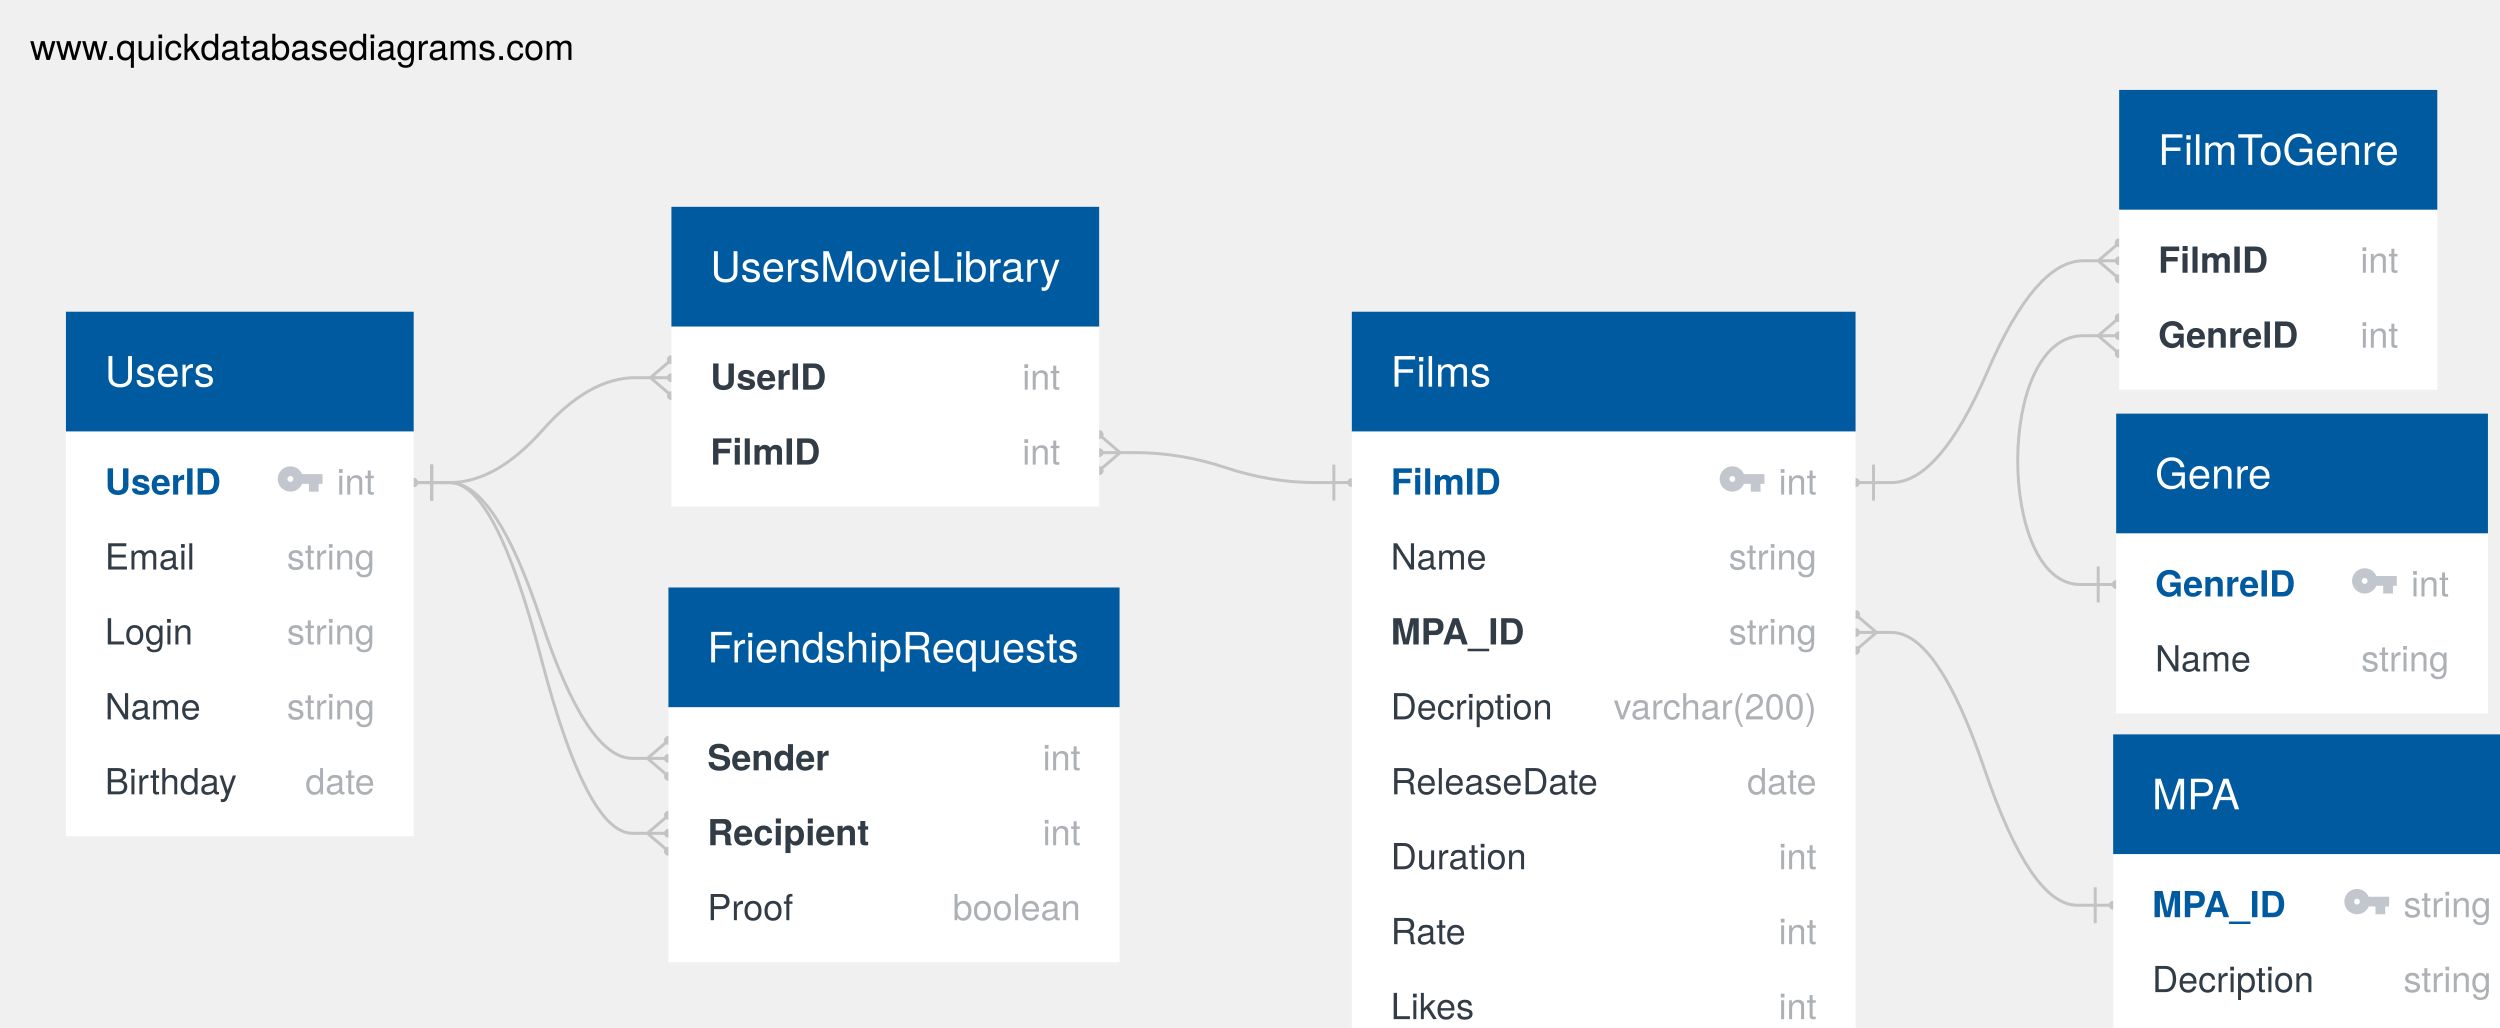
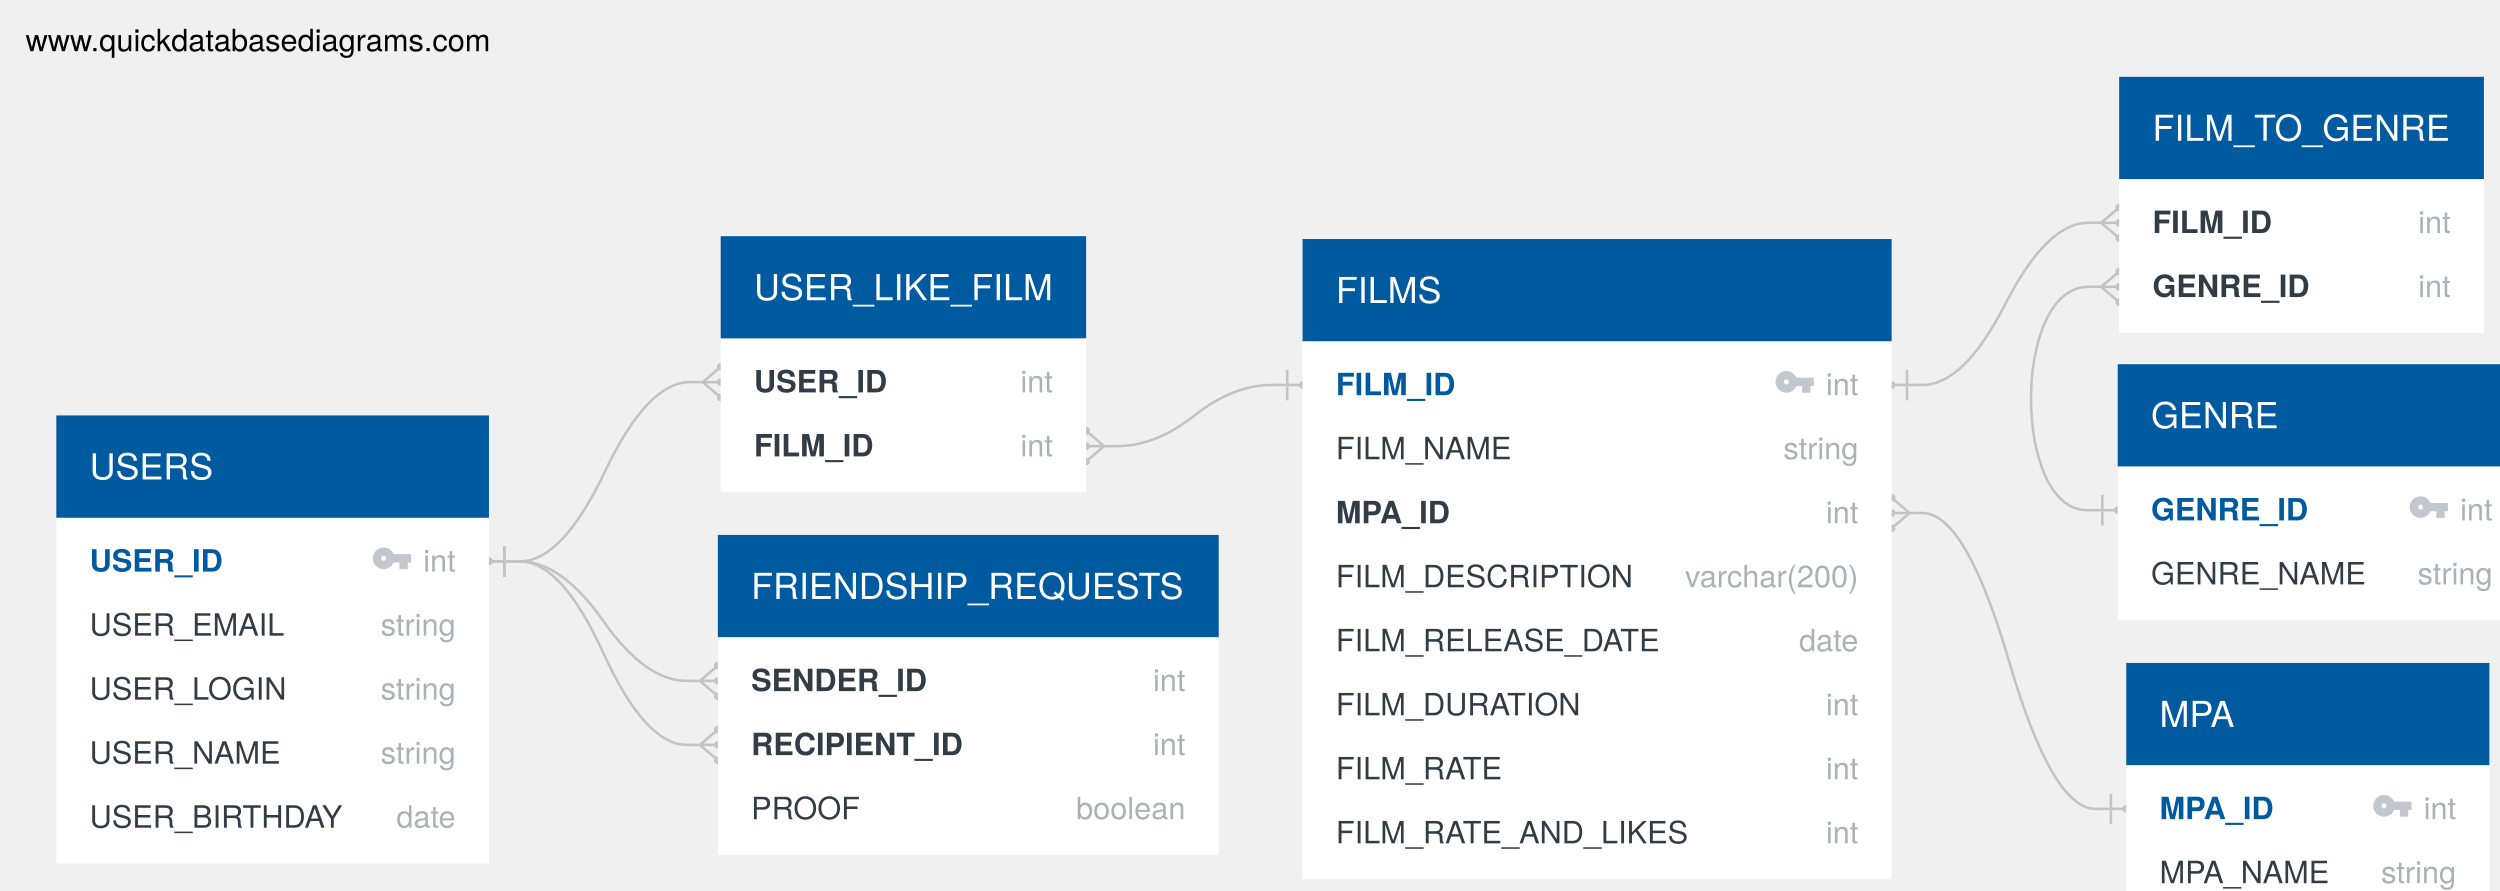
<svg xmlns="http://www.w3.org/2000/svg" class="diagram-root" style="background: #f5f6f6">
  <style>.diagram-root { font-family: "Helvetica Neue", sans-serif; font-size: 12px; } .t { overflow: visible; } .t-bg { y: 40; fill: #fff;   } .th { fill: #005aa0;   } .tht { fill: #fff; font-size: 14px;  } .tf { fill: #323c46; overflow: visible; } .tf.pk { fill: #005aa0; font-weight: bold; } .tf.fk { font-weight: bold; } .ty { fill: #adb1b5; font-weight: normal; text-anchor: end; } .r { fill: transparent; stroke: #c3c3c3; stroke-width: 1; } .l { stroke: 1; } .i { fill: #c2c7ce; stroke: #c2c7ce; } .i.ix { fill: #afb3b6; stroke: #000; } .fa { fill: transparent; overflow: visible; } .fa .bg.hover { fill: #f7f7f7; } .c { cy: 12; r: 4; stroke: #d2d2dc; fill: #d2d2dc; } .hr { fill: transparent; stroke: #323c46; stroke-opacity: 0.035; stroke-width: 13; } .dc { stroke: #fa5a3c; fill: #fa5a3c; } .x { stroke: white; stroke-width: 1; } .hl .th { fill: #1b9bff; } .hl .tht {  } .fhl .bg { fill: #e7f4ff; } .fhls .bg {  } .r.hl { stroke: #1b9bff; } .dim { opacity: 0.25; }</style>
-   <g class="drawing-wrapper" transform="translate(-43, -82) scale(1,1)">
+   <g class="drawing-wrapper" transform="translate(-38.00333, -53.33333) scale(1,1)">
    <g class="rs">
-       <path d="M 662.05 293 m -1, 0 a 1,1 0 1,0 2,0 a 1,1 0 1,0 -2,0 M 662.05 293 m -0.5, 0 a 0.5,0.5 0 1,0 1,0 a 0.5,0.5 0 1,0 -1,0  M662.05 293 L662.05 293 674.05 293 M 662.05 299 m -1, 0 a 1,1 0 1,0 2,0 a 1,1 0 1,0 -2,0 M 662.05 299 m -0.5, 0 a 0.5,0.5 0 1,0 1,0 a 0.5,0.5 0 1,0 -1,0  M662.05 299 L662.05 299 669.05 293 662.05 287 M 662.05 287 m -1, 0 a 1,1 0 1,0 2,0 a 1,1 0 1,0 -2,0 M 662.05 287 m -0.5, 0 a 0.5,0.5 0 1,0 1,0 a 0.5,0.5 0 1,0 -1,0  M674.05 293 Q 689.54 293, 705.03 338.5 T 736 384 M 748 384 m -1, 0 a 1,1 0 1,0 2,0 a 1,1 0 1,0 -2,0 M 748 384 m -0.5, 0 a 0.5,0.5 0 1,0 1,0 a 0.5,0.5 0 1,0 -1,0  M748 384 L748 384 736 384 M742 390 L742 390 742 378" id="h150312143" class="r" />
-       <path d="M 266 335 m -1, 0 a 1,1 0 1,0 2,0 a 1,1 0 1,0 -2,0 M 266 335 m -0.5, 0 a 0.5,0.5 0 1,0 1,0 a 0.5,0.5 0 1,0 -1,0  M266 335 L266 335 254 335 M 266 341 m -1, 0 a 1,1 0 1,0 2,0 a 1,1 0 1,0 -2,0 M 266 341 m -0.5, 0 a 0.5,0.5 0 1,0 1,0 a 0.5,0.5 0 1,0 -1,0  M266 341 L266 341 259 335 266 329 M 266 329 m -1, 0 a 1,1 0 1,0 2,0 a 1,1 0 1,0 -2,0 M 266 329 m -0.5, 0 a 0.5,0.5 0 1,0 1,0 a 0.5,0.5 0 1,0 -1,0  M254 335 Q 238.76 335, 223.51 289 T 193.01 243 M 181.01 243 m -1, 0 a 1,1 0 1,0 2,0 a 1,1 0 1,0 -2,0 M 181.01 243 m -0.5, 0 a 0.5,0.5 0 1,0 1,0 a 0.5,0.5 0 1,0 -1,0  M181.01 243 L181.01 243 193.01 243 M187.01 249 L187.01 249 187.01 237" id="h1189701116" class="r" />
-       <path d="M 266 360 m -1, 0 a 1,1 0 1,0 2,0 a 1,1 0 1,0 -2,0 M 266 360 m -0.5, 0 a 0.5,0.5 0 1,0 1,0 a 0.5,0.5 0 1,0 -1,0  M266 360 L266 360 254 360 M 266 366 m -1, 0 a 1,1 0 1,0 2,0 a 1,1 0 1,0 -2,0 M 266 366 m -0.5, 0 a 0.5,0.5 0 1,0 1,0 a 0.5,0.5 0 1,0 -1,0  M266 366 L266 366 259 360 266 354 M 266 354 m -1, 0 a 1,1 0 1,0 2,0 a 1,1 0 1,0 -2,0 M 266 354 m -0.5, 0 a 0.5,0.5 0 1,0 1,0 a 0.5,0.5 0 1,0 -1,0  M254 360 Q 238.76 360, 223.51 301.5 T 193.01 243 M 181.01 243 m -1, 0 a 1,1 0 1,0 2,0 a 1,1 0 1,0 -2,0 M 181.01 243 m -0.5, 0 a 0.5,0.5 0 1,0 1,0 a 0.5,0.5 0 1,0 -1,0  M181.01 243 L181.01 243 193.01 243 M187.01 249 L187.01 249 187.01 237" id="h3478365241" class="r" />
-       <path d="M 267 208 m -1, 0 a 1,1 0 1,0 2,0 a 1,1 0 1,0 -2,0 M 267 208 m -0.5, 0 a 0.5,0.5 0 1,0 1,0 a 0.5,0.5 0 1,0 -1,0  M267 208 L267 208 255 208 M 267 214 m -1, 0 a 1,1 0 1,0 2,0 a 1,1 0 1,0 -2,0 M 267 214 m -0.5, 0 a 0.5,0.5 0 1,0 1,0 a 0.5,0.5 0 1,0 -1,0  M267 214 L267 214 260 208 267 202 M 267 202 m -1, 0 a 1,1 0 1,0 2,0 a 1,1 0 1,0 -2,0 M 267 202 m -0.5, 0 a 0.5,0.5 0 1,0 1,0 a 0.5,0.5 0 1,0 -1,0  M255 208 Q 239.51 208, 224.01 225.5 T 193.01 243 M 181.01 243 m -1, 0 a 1,1 0 1,0 2,0 a 1,1 0 1,0 -2,0 M 181.01 243 m -0.5, 0 a 0.5,0.5 0 1,0 1,0 a 0.5,0.5 0 1,0 -1,0  M181.01 243 L181.01 243 193.01 243 M187.01 249 L187.01 249 187.01 237" id="h3052581396" class="r" />
-       <path d="M 409.7 233 m -1, 0 a 1,1 0 1,0 2,0 a 1,1 0 1,0 -2,0 M 409.7 233 m -0.5, 0 a 0.5,0.5 0 1,0 1,0 a 0.5,0.5 0 1,0 -1,0  M409.7 233 L409.7 233 421.7 233 M 409.7 239 m -1, 0 a 1,1 0 1,0 2,0 a 1,1 0 1,0 -2,0 M 409.7 239 m -0.5, 0 a 0.5,0.5 0 1,0 1,0 a 0.5,0.5 0 1,0 -1,0  M409.7 239 L409.7 239 416.7 233 409.7 227 M 409.7 227 m -1, 0 a 1,1 0 1,0 2,0 a 1,1 0 1,0 -2,0 M 409.7 227 m -0.5, 0 a 0.5,0.5 0 1,0 1,0 a 0.5,0.5 0 1,0 -1,0  M421.7 233 Q 436.78 233, 451.85 238 T 482 243 M 494 243 m -1, 0 a 1,1 0 1,0 2,0 a 1,1 0 1,0 -2,0 M 494 243 m -0.5, 0 a 0.5,0.5 0 1,0 1,0 a 0.5,0.5 0 1,0 -1,0  M494 243 L494 243 482 243 M488 249 L488 249 488 237" id="h4011824699" class="r" />
-       <path d="M 750 169 m -1, 0 a 1,1 0 1,0 2,0 a 1,1 0 1,0 -2,0 M 750 169 m -0.5, 0 a 0.5,0.5 0 1,0 1,0 a 0.5,0.5 0 1,0 -1,0  M750 169 L750 169 738 169 M 750 175 m -1, 0 a 1,1 0 1,0 2,0 a 1,1 0 1,0 -2,0 M 750 175 m -0.5, 0 a 0.5,0.5 0 1,0 1,0 a 0.5,0.5 0 1,0 -1,0  M750 175 L750 175 743 169 750 163 M 750 163 m -1, 0 a 1,1 0 1,0 2,0 a 1,1 0 1,0 -2,0 M 750 163 m -0.5, 0 a 0.5,0.5 0 1,0 1,0 a 0.5,0.5 0 1,0 -1,0  M738 169 Q 722.02 169, 706.03 206 T 674.05 243 M 662.05 243 m -1, 0 a 1,1 0 1,0 2,0 a 1,1 0 1,0 -2,0 M 662.05 243 m -0.5, 0 a 0.5,0.5 0 1,0 1,0 a 0.5,0.5 0 1,0 -1,0  M662.05 243 L662.05 243 674.05 243 M668.05 249 L668.05 249 668.05 237" id="h2087399304" class="r" />
-       <path d="M 750 194 m -1, 0 a 1,1 0 1,0 2,0 a 1,1 0 1,0 -2,0 M 750 194 m -0.5, 0 a 0.5,0.5 0 1,0 1,0 a 0.5,0.5 0 1,0 -1,0  M750 194 L750 194 738 194 M 750 200 m -1, 0 a 1,1 0 1,0 2,0 a 1,1 0 1,0 -2,0 M 750 200 m -0.5, 0 a 0.5,0.5 0 1,0 1,0 a 0.5,0.5 0 1,0 -1,0  M750 200 L750 200 743 194 750 188 M 750 188 m -1, 0 a 1,1 0 1,0 2,0 a 1,1 0 1,0 -2,0 M 750 188 m -0.5, 0 a 0.5,0.5 0 1,0 1,0 a 0.5,0.5 0 1,0 -1,0  M738 194 C 708.731 194, 709.331 277, 737 277 M 749 277 m -1, 0 a 1,1 0 1,0 2,0 a 1,1 0 1,0 -2,0 M 749 277 m -0.5, 0 a 0.5,0.5 0 1,0 1,0 a 0.5,0.5 0 1,0 -1,0  M749 277 L749 277 737 277 M743 283 L743 283 743 271" id="h2916041930" class="r" />
+       <path d="M 318.33 319.23 m -1, 0 a 1,1 0 1,0 2,0 a 1,1 0 1,0 -2,0 M 318.33 319.23 m -0.5, 0 a 0.5,0.5 0 1,0 1,0 a 0.5,0.5 0 1,0 -1,0  M318.33 319.23 L318.33 319.23 306.33 319.23 M 318.33 325.23 m -1, 0 a 1,1 0 1,0 2,0 a 1,1 0 1,0 -2,0 M 318.33 325.23 m -0.5, 0 a 0.5,0.5 0 1,0 1,0 a 0.5,0.5 0 1,0 -1,0  M318.33 325.23 L318.33 325.23 311.33 319.23 318.33 313.23 M 318.33 313.23 m -1, 0 a 1,1 0 1,0 2,0 a 1,1 0 1,0 -2,0 M 318.33 313.23 m -0.5, 0 a 0.5,0.5 0 1,0 1,0 a 0.5,0.5 0 1,0 -1,0  M306.33 319.23 Q 289.99 319.23, 273.64 295.9 T 240.94 272.56 M 228.94 272.56 m -1, 0 a 1,1 0 1,0 2,0 a 1,1 0 1,0 -2,0 M 228.94 272.56 m -0.5, 0 a 0.5,0.5 0 1,0 1,0 a 0.5,0.5 0 1,0 -1,0  M228.94 272.56 L228.94 272.56 240.94 272.56 M234.94 278.56 L234.94 278.56 234.94 266.56" id="h3409216348" class="r" />
+       <path d="M 318.33 344.23 m -1, 0 a 1,1 0 1,0 2,0 a 1,1 0 1,0 -2,0 M 318.33 344.23 m -0.5, 0 a 0.5,0.5 0 1,0 1,0 a 0.5,0.5 0 1,0 -1,0  M318.33 344.23 L318.33 344.23 306.33 344.23 M 318.33 350.23 m -1, 0 a 1,1 0 1,0 2,0 a 1,1 0 1,0 -2,0 M 318.33 350.23 m -0.5, 0 a 0.5,0.5 0 1,0 1,0 a 0.5,0.5 0 1,0 -1,0  M318.33 350.23 L318.33 350.23 311.33 344.23 318.33 338.23 M 318.33 338.23 m -1, 0 a 1,1 0 1,0 2,0 a 1,1 0 1,0 -2,0 M 318.33 338.23 m -0.5, 0 a 0.5,0.5 0 1,0 1,0 a 0.5,0.5 0 1,0 -1,0  M306.33 344.23 Q 289.99 344.23, 273.64 308.4 T 240.94 272.56 M 228.94 272.56 m -1, 0 a 1,1 0 1,0 2,0 a 1,1 0 1,0 -2,0 M 228.94 272.56 m -0.5, 0 a 0.5,0.5 0 1,0 1,0 a 0.5,0.5 0 1,0 -1,0  M228.94 272.56 L228.94 272.56 240.94 272.56 M234.94 278.56 L234.94 278.56 234.94 266.56" id="h3196631091" class="r" />
+       <path d="M 776.71 253.67 m -1, 0 a 1,1 0 1,0 2,0 a 1,1 0 1,0 -2,0 M 776.71 253.67 m -0.5, 0 a 0.5,0.5 0 1,0 1,0 a 0.5,0.5 0 1,0 -1,0  M776.71 253.67 L776.71 253.67 788.71 253.67 M 776.71 259.67 m -1, 0 a 1,1 0 1,0 2,0 a 1,1 0 1,0 -2,0 M 776.71 259.67 m -0.5, 0 a 0.5,0.5 0 1,0 1,0 a 0.5,0.5 0 1,0 -1,0  M776.71 259.67 L776.71 259.67 783.71 253.67 776.71 247.67 M 776.71 247.67 m -1, 0 a 1,1 0 1,0 2,0 a 1,1 0 1,0 -2,0 M 776.71 247.67 m -0.5, 0 a 0.5,0.5 0 1,0 1,0 a 0.5,0.5 0 1,0 -1,0  M788.71 253.67 Q 805.62 253.67, 822.52 311.45 T 856.33 369.22 M 868.33 369.22 m -1, 0 a 1,1 0 1,0 2,0 a 1,1 0 1,0 -2,0 M 868.33 369.22 m -0.5, 0 a 0.5,0.5 0 1,0 1,0 a 0.5,0.5 0 1,0 -1,0  M868.33 369.22 L868.33 369.22 856.33 369.22 M862.33 375.22 L862.33 375.22 862.33 363.22" id="h1290994294" class="r" />
+       <path d="M 865.56 140.33 m -1, 0 a 1,1 0 1,0 2,0 a 1,1 0 1,0 -2,0 M 865.56 140.33 m -0.5, 0 a 0.5,0.5 0 1,0 1,0 a 0.5,0.5 0 1,0 -1,0  M865.56 140.33 L865.56 140.33 853.56 140.33 M 865.56 146.33 m -1, 0 a 1,1 0 1,0 2,0 a 1,1 0 1,0 -2,0 M 865.56 146.33 m -0.5, 0 a 0.5,0.5 0 1,0 1,0 a 0.5,0.5 0 1,0 -1,0  M865.56 146.33 L865.56 146.33 858.56 140.33 865.56 134.33 M 865.56 134.33 m -1, 0 a 1,1 0 1,0 2,0 a 1,1 0 1,0 -2,0 M 865.56 134.33 m -0.5, 0 a 0.5,0.5 0 1,0 1,0 a 0.5,0.5 0 1,0 -1,0  M853.56 140.33 Q 837.35 140.33, 821.14 172 T 788.71 203.67 M 776.71 203.67 m -1, 0 a 1,1 0 1,0 2,0 a 1,1 0 1,0 -2,0 M 776.71 203.67 m -0.5, 0 a 0.5,0.5 0 1,0 1,0 a 0.5,0.5 0 1,0 -1,0  M776.71 203.67 L776.71 203.67 788.71 203.67 M782.71 209.67 L782.71 209.67 782.71 197.67" id="h2610088408" class="r" />
+       <path d="M 865.56 165.33 m -1, 0 a 1,1 0 1,0 2,0 a 1,1 0 1,0 -2,0 M 865.56 165.33 m -0.5, 0 a 0.5,0.5 0 1,0 1,0 a 0.5,0.5 0 1,0 -1,0  M865.56 165.33 L865.56 165.33 853.56 165.33 M 865.56 171.33 m -1, 0 a 1,1 0 1,0 2,0 a 1,1 0 1,0 -2,0 M 865.56 171.33 m -0.5, 0 a 0.5,0.5 0 1,0 1,0 a 0.5,0.5 0 1,0 -1,0  M865.56 171.33 L865.56 171.33 858.56 165.33 865.56 159.33 M 865.56 159.33 m -1, 0 a 1,1 0 1,0 2,0 a 1,1 0 1,0 -2,0 M 865.56 159.33 m -0.5, 0 a 0.5,0.5 0 1,0 1,0 a 0.5,0.5 0 1,0 -1,0  M853.56 165.33 C 823.587 165.33, 823.923 252.56, 853 252.56 M 865 252.56 m -1, 0 a 1,1 0 1,0 2,0 a 1,1 0 1,0 -2,0 M 865 252.56 m -0.5, 0 a 0.5,0.5 0 1,0 1,0 a 0.5,0.5 0 1,0 -1,0  M865 252.56 L865 252.56 853 252.56 M859 258.56 L859 258.56 859 246.56" id="h4221933268" class="r" />
+       <path d="M 319.44 202.56 m -1, 0 a 1,1 0 1,0 2,0 a 1,1 0 1,0 -2,0 M 319.44 202.56 m -0.5, 0 a 0.5,0.5 0 1,0 1,0 a 0.5,0.5 0 1,0 -1,0  M319.44 202.56 L319.44 202.56 307.44 202.56 M 319.44 208.56 m -1, 0 a 1,1 0 1,0 2,0 a 1,1 0 1,0 -2,0 M 319.44 208.56 m -0.5, 0 a 0.5,0.5 0 1,0 1,0 a 0.5,0.5 0 1,0 -1,0  M319.44 208.56 L319.44 208.56 312.44 202.56 319.44 196.56 M 319.44 196.56 m -1, 0 a 1,1 0 1,0 2,0 a 1,1 0 1,0 -2,0 M 319.44 196.56 m -0.5, 0 a 0.5,0.5 0 1,0 1,0 a 0.5,0.5 0 1,0 -1,0  M307.44 202.56 Q 290.82 202.56, 274.19 237.56 T 240.94 272.56 M 228.94 272.56 m -1, 0 a 1,1 0 1,0 2,0 a 1,1 0 1,0 -2,0 M 228.94 272.56 m -0.5, 0 a 0.5,0.5 0 1,0 1,0 a 0.5,0.5 0 1,0 -1,0  M228.94 272.56 L228.94 272.56 240.94 272.56 M234.94 278.56 L234.94 278.56 234.94 266.56" id="h3638314014" class="r" />
+       <path d="M 462.15 227.56 m -1, 0 a 1,1 0 1,0 2,0 a 1,1 0 1,0 -2,0 M 462.15 227.56 m -0.5, 0 a 0.5,0.5 0 1,0 1,0 a 0.5,0.5 0 1,0 -1,0  M462.15 227.56 L462.15 227.56 474.15 227.56 M 462.15 233.56 m -1, 0 a 1,1 0 1,0 2,0 a 1,1 0 1,0 -2,0 M 462.15 233.56 m -0.5, 0 a 0.5,0.5 0 1,0 1,0 a 0.5,0.5 0 1,0 -1,0  M462.15 233.56 L462.15 233.56 469.15 227.56 462.15 221.56 M 462.15 221.56 m -1, 0 a 1,1 0 1,0 2,0 a 1,1 0 1,0 -2,0 M 462.15 221.56 m -0.5, 0 a 0.5,0.5 0 1,0 1,0 a 0.5,0.5 0 1,0 -1,0  M474.15 227.56 Q 489.28 227.56, 504.41 215.62 T 534.67 203.67 M 546.67 203.67 m -1, 0 a 1,1 0 1,0 2,0 a 1,1 0 1,0 -2,0 M 546.67 203.67 m -0.5, 0 a 0.5,0.5 0 1,0 1,0 a 0.5,0.5 0 1,0 -1,0  M546.67 203.67 L546.67 203.67 534.67 203.67 M540.67 209.67 L540.67 209.67 540.67 197.67" id="h3312402190" class="r" />
    </g>
    <g class="hrs" />
    <g class="ts">
-       <svg width="116.01" height="175" x="65" y="186" id="h3889921393" class="t">
-         <rect height="40" width="116.01" class="th" />
-         <text x="13" y="25" class="tht">Users</text>
-         <rect height="135" width="116.01" class="t-bg" y="40" />
-         <text x="13" y="61" class="tf pk">UserID<tspan x="103.01" class="ty">int</tspan>
+       <svg width="168.94" height="175" x="60" y="215.56" id="h1765850068" class="t">
+         <rect height="40" width="168.94" class="th" />
+         <text x="13" y="25" class="tht">USERS</text>
+         <rect height="135" width="168.94" class="t-bg" y="40" />
+         <text x="13" y="61" class="tf pk">USER_ID<tspan x="155.94" class="ty">int</tspan>
        </text>
-         <path d="M7,14A2,2 0 0,1 5,12A2,2 0 0,1 7,10A2,2 0 0,1 9,12A2,2 0 0,1 7,14M12.65,10C11.83,7.67 9.61,6 7, 6A6, 6 0 0, 0 1, 12A6, 6 0 0, 0 7, 18C9.61, 18 11.83, 16.33 12.65, 14H17V18H21V14H23V10H12.65Z" class="i pk" transform="translate(70.33617, 48) scale(0.65)" />
-         <text x="13" y="86" class="tf">Email<tspan x="103.01" class="ty">string</tspan>
+         <path d="M7,14A2,2 0 0,1 5,12A2,2 0 0,1 7,10A2,2 0 0,1 9,12A2,2 0 0,1 7,14M12.65,10C11.83,7.67 9.61,6 7, 6A6, 6 0 0, 0 1, 12A6, 6 0 0, 0 7, 18C9.61, 18 11.83, 16.33 12.65, 14H17V18H21V14H23V10H12.65Z" class="i pk" transform="translate(123.2662, 48) scale(0.65)" />
+         <text x="13" y="86" class="tf">USER_EMAIL<tspan x="155.94" class="ty">string</tspan>
        </text>
-         <text x="13" y="111" class="tf">Login<tspan x="103.01" class="ty">string</tspan>
+         <text x="13" y="111" class="tf">USER_LOGIN<tspan x="155.94" class="ty">string</tspan>
        </text>
-         <text x="13" y="136" class="tf">Name<tspan x="103.01" class="ty">string</tspan>
+         <text x="13" y="136" class="tf">USER_NAME<tspan x="155.94" class="ty">string</tspan>
        </text>
-         <text x="13" y="161" class="tf">Birthday<tspan x="103.01" class="ty">date</tspan>
+         <text x="13" y="161" class="tf">USER_BIRTHDAY<tspan x="155.94" class="ty">date</tspan>
        </text>
      </svg>
-       <svg width="150.51" height="125" x="266" y="278" id="h1125438847" class="t">
-         <rect height="40" width="150.51" class="th" />
-         <text x="13" y="25" class="tht">FriendshipRequests</text>
-         <rect height="85" width="150.51" class="t-bg" y="40" />
-         <text x="13" y="61" class="tf fk">Sender<tspan x="137.51" class="ty">int</tspan>
+       <svg width="195.59" height="125" x="318.33" y="262.23" id="h2171115222" class="t">
+         <rect height="40" width="195.59" class="th" />
+         <text x="13" y="25" class="tht">FRIENDSHIP_REQUESTS</text>
+         <rect height="85" width="195.59" class="t-bg" y="40" />
+         <text x="13" y="61" class="tf fk">SENDER_ID<tspan x="182.59" class="ty">int</tspan>
        </text>
-         <text x="13" y="86" class="tf fk">Recipient<tspan x="137.51" class="ty">int</tspan>
+         <text x="13" y="86" class="tf fk">RECIPIENT_ID<tspan x="182.59" class="ty">int</tspan>
        </text>
-         <text x="13" y="111" class="tf">Proof<tspan x="137.51" class="ty">boolean</tspan>
+         <text x="13" y="111" class="tf">PROOF<tspan x="182.59" class="ty">boolean</tspan>
        </text>
      </svg>
-       <svg width="142.7" height="100" x="267" y="151" id="h1651222371" class="t">
-         <rect height="40" width="142.7" class="th" />
-         <text x="13" y="25" class="tht">UsersMovieLibrary</text>
-         <rect height="60" width="142.7" class="t-bg" y="40" />
-         <text x="13" y="61" class="tf fk">UserID<tspan x="129.7" class="ty">int</tspan>
+       <svg width="230.04" height="250" x="546.67" y="146.67" id="h2148993683" class="t">
+         <rect height="40" width="230.04" class="th" />
+         <text x="13" y="25" class="tht">FILMS</text>
+         <rect height="210" width="230.04" class="t-bg" y="40" />
+         <text x="13" y="61" class="tf pk">FILM_ID<tspan x="217.04" class="ty">int</tspan>
        </text>
-         <text x="13" y="86" class="tf fk">FilmID<tspan x="129.7" class="ty">int</tspan>
+         <path d="M7,14A2,2 0 0,1 5,12A2,2 0 0,1 7,10A2,2 0 0,1 9,12A2,2 0 0,1 7,14M12.65,10C11.83,7.67 9.61,6 7, 6A6, 6 0 0, 0 1, 12A6, 6 0 0, 0 7, 18C9.61, 18 11.83, 16.33 12.65, 14H17V18H21V14H23V10H12.65Z" class="i pk" transform="translate(184.3662, 48) scale(0.65)" />
+         <text x="13" y="86" class="tf">FILM_NAME<tspan x="217.04" class="ty">string</tspan>
+         </text>
+         <text x="13" y="111" class="tf fk">MPA_ID<tspan x="217.04" class="ty">int</tspan>
+         </text>
+         <text x="13" y="136" class="tf">FILM_DESCRIPTION<tspan x="217.04" class="ty">varchar(200)</tspan>
+         </text>
+         <text x="13" y="161" class="tf">FILM_RELEASE_DATE<tspan x="217.04" class="ty">date</tspan>
+         </text>
+         <text x="13" y="186" class="tf">FILM_DURATION<tspan x="217.04" class="ty">int</tspan>
+         </text>
+         <text x="13" y="211" class="tf">FILM_RATE<tspan x="217.04" class="ty">int</tspan>
+         </text>
+         <text x="13" y="236" class="tf">FILM_RATE_AND_LIKES<tspan x="217.04" class="ty">int</tspan>
        </text>
      </svg>
-       <svg width="168.05" height="250" x="494" y="186" id="h253636070" class="t">
-         <rect height="40" width="168.05" class="th" />
-         <text x="13" y="25" class="tht">Films</text>
-         <rect height="210" width="168.05" class="t-bg" y="40" />
-         <text x="13" y="61" class="tf pk">FilmID<tspan x="155.05" class="ty">int</tspan>
+       <svg width="141.8" height="100" x="868.33" y="312.22" id="h3819574827" class="t">
+         <rect height="40" width="141.8" class="th" />
+         <text x="13" y="25" class="tht">MPA</text>
+         <rect height="60" width="141.8" class="t-bg" y="40" />
+         <text x="13" y="61" class="tf pk">MPA_ID<tspan x="128.8" class="ty">int</tspan>
        </text>
-         <path d="M7,14A2,2 0 0,1 5,12A2,2 0 0,1 7,10A2,2 0 0,1 9,12A2,2 0 0,1 7,14M12.65,10C11.83,7.67 9.61,6 7, 6A6, 6 0 0, 0 1, 12A6, 6 0 0, 0 7, 18C9.61, 18 11.83, 16.33 12.65, 14H17V18H21V14H23V10H12.65Z" class="i pk" transform="translate(122.3762, 48) scale(0.65)" />
-         <text x="13" y="86" class="tf">Name<tspan x="155.05" class="ty">string</tspan>
-         </text>
-         <text x="13" y="111" class="tf fk">MPA_ID<tspan x="155.05" class="ty">string</tspan>
-         </text>
-         <text x="13" y="136" class="tf">Decription<tspan x="155.05" class="ty">varchar(200)</tspan>
-         </text>
-         <text x="13" y="161" class="tf">ReleaseDate<tspan x="155.05" class="ty">date</tspan>
-         </text>
-         <text x="13" y="186" class="tf">Duration<tspan x="155.05" class="ty">int</tspan>
-         </text>
-         <text x="13" y="211" class="tf">Rate<tspan x="155.05" class="ty">int</tspan>
-         </text>
-         <text x="13" y="236" class="tf">Likes<tspan x="155.05" class="ty">int</tspan>
+         <path d="M7,14A2,2 0 0,1 5,12A2,2 0 0,1 7,10A2,2 0 0,1 9,12A2,2 0 0,1 7,14M12.65,10C11.83,7.67 9.61,6 7, 6A6, 6 0 0, 0 1, 12A6, 6 0 0, 0 7, 18C9.61, 18 11.83, 16.33 12.65, 14H17V18H21V14H23V10H12.65Z" class="i pk" transform="translate(96.12617, 48) scale(0.65)" />
+         <text x="13" y="86" class="tf">MPA_NAME<tspan x="128.8" class="ty">string</tspan>
        </text>
      </svg>
-       <svg width="139.13" height="100" x="748" y="327" id="h3819574827" class="t">
-         <rect height="40" width="139.13" class="th" />
-         <text x="13" y="25" class="tht">MPA</text>
-         <rect height="60" width="139.13" class="t-bg" y="40" />
-         <text x="13" y="61" class="tf pk">MPA_ID<tspan x="126.13" class="ty">string</tspan>
+       <svg width="159.36" height="100" x="865" y="195.56" id="h17663445" class="t">
+         <rect height="40" width="159.36" class="th" />
+         <text x="13" y="25" class="tht">GENRE</text>
+         <rect height="60" width="159.36" class="t-bg" y="40" />
+         <text x="13" y="61" class="tf pk">GENRE_ID<tspan x="146.36" class="ty">int</tspan>
        </text>
-         <path d="M7,14A2,2 0 0,1 5,12A2,2 0 0,1 7,10A2,2 0 0,1 9,12A2,2 0 0,1 7,14M12.65,10C11.83,7.67 9.61,6 7, 6A6, 6 0 0, 0 1, 12A6, 6 0 0, 0 7, 18C9.61, 18 11.83, 16.33 12.65, 14H17V18H21V14H23V10H12.65Z" class="i pk" transform="translate(76.78625, 48) scale(0.65)" />
-         <text x="13" y="86" class="tf">Decription<tspan x="126.13" class="ty">string</tspan>
+         <path d="M7,14A2,2 0 0,1 5,12A2,2 0 0,1 7,10A2,2 0 0,1 9,12A2,2 0 0,1 7,14M12.65,10C11.83,7.67 9.61,6 7, 6A6, 6 0 0, 0 1, 12A6, 6 0 0, 0 7, 18C9.61, 18 11.83, 16.33 12.65, 14H17V18H21V14H23V10H12.65Z" class="i pk" transform="translate(113.6862, 48) scale(0.65)" />
+         <text x="13" y="86" class="tf">GENRE_NAME<tspan x="146.36" class="ty">string</tspan>
        </text>
      </svg>
-       <svg width="124.03" height="100" x="749" y="220" id="h807582512" class="t">
-         <rect height="40" width="124.03" class="th" />
-         <text x="13" y="25" class="tht">Genre</text>
-         <rect height="60" width="124.03" class="t-bg" y="40" />
-         <text x="13" y="61" class="tf pk">GenreID<tspan x="111.03" class="ty">int</tspan>
+       <svg width="142.44" height="100" x="865.56" y="83.33" id="h2813138419" class="t">
+         <rect height="40" width="142.44" class="th" />
+         <text x="13" y="25" class="tht">FILM_TO_GENRE</text>
+         <rect height="60" width="142.44" class="t-bg" y="40" />
+         <text x="13" y="61" class="tf fk">FILM_ID<tspan x="129.44" class="ty">int</tspan>
        </text>
-         <path d="M7,14A2,2 0 0,1 5,12A2,2 0 0,1 7,10A2,2 0 0,1 9,12A2,2 0 0,1 7,14M12.65,10C11.83,7.67 9.61,6 7, 6A6, 6 0 0, 0 1, 12A6, 6 0 0, 0 7, 18C9.61, 18 11.83, 16.33 12.65, 14H17V18H21V14H23V10H12.65Z" class="i pk" transform="translate(78.35617, 48) scale(0.65)" />
-         <text x="13" y="86" class="tf">Name<tspan x="111.03" class="ty">string</tspan>
+         <text x="13" y="86" class="tf fk">GENRE_ID<tspan x="129.44" class="ty">int</tspan>
        </text>
      </svg>
-       <svg width="106.13" height="100" x="750" y="112" id="h527751593" class="t">
-         <rect height="40" width="106.13" class="th" />
-         <text x="13" y="25" class="tht">FilmToGenre</text>
-         <rect height="60" width="106.13" class="t-bg" y="40" />
-         <text x="13" y="61" class="tf fk">FilmID<tspan x="93.13" class="ty">int</tspan>
+       <svg width="142.71" height="100" x="319.44" y="145.56" id="h748817585" class="t">
+         <rect height="40" width="142.71" class="th" />
+         <text x="13" y="25" class="tht">USER_LIKE_FILM</text>
+         <rect height="60" width="142.71" class="t-bg" y="40" />
+         <text x="13" y="61" class="tf fk">USER_ID<tspan x="129.71" class="ty">int</tspan>
        </text>
-         <text x="13" y="86" class="tf fk">GenreID<tspan x="93.13" class="ty">int</tspan>
+         <text x="13" y="86" class="tf fk">FILM_ID<tspan x="129.71" class="ty">int</tspan>
        </text>
      </svg>
    </g>
  </g>
  <text class="qdbd-link" x="10" y="20">www.quickdatabasediagrams.com</text>
</svg>
